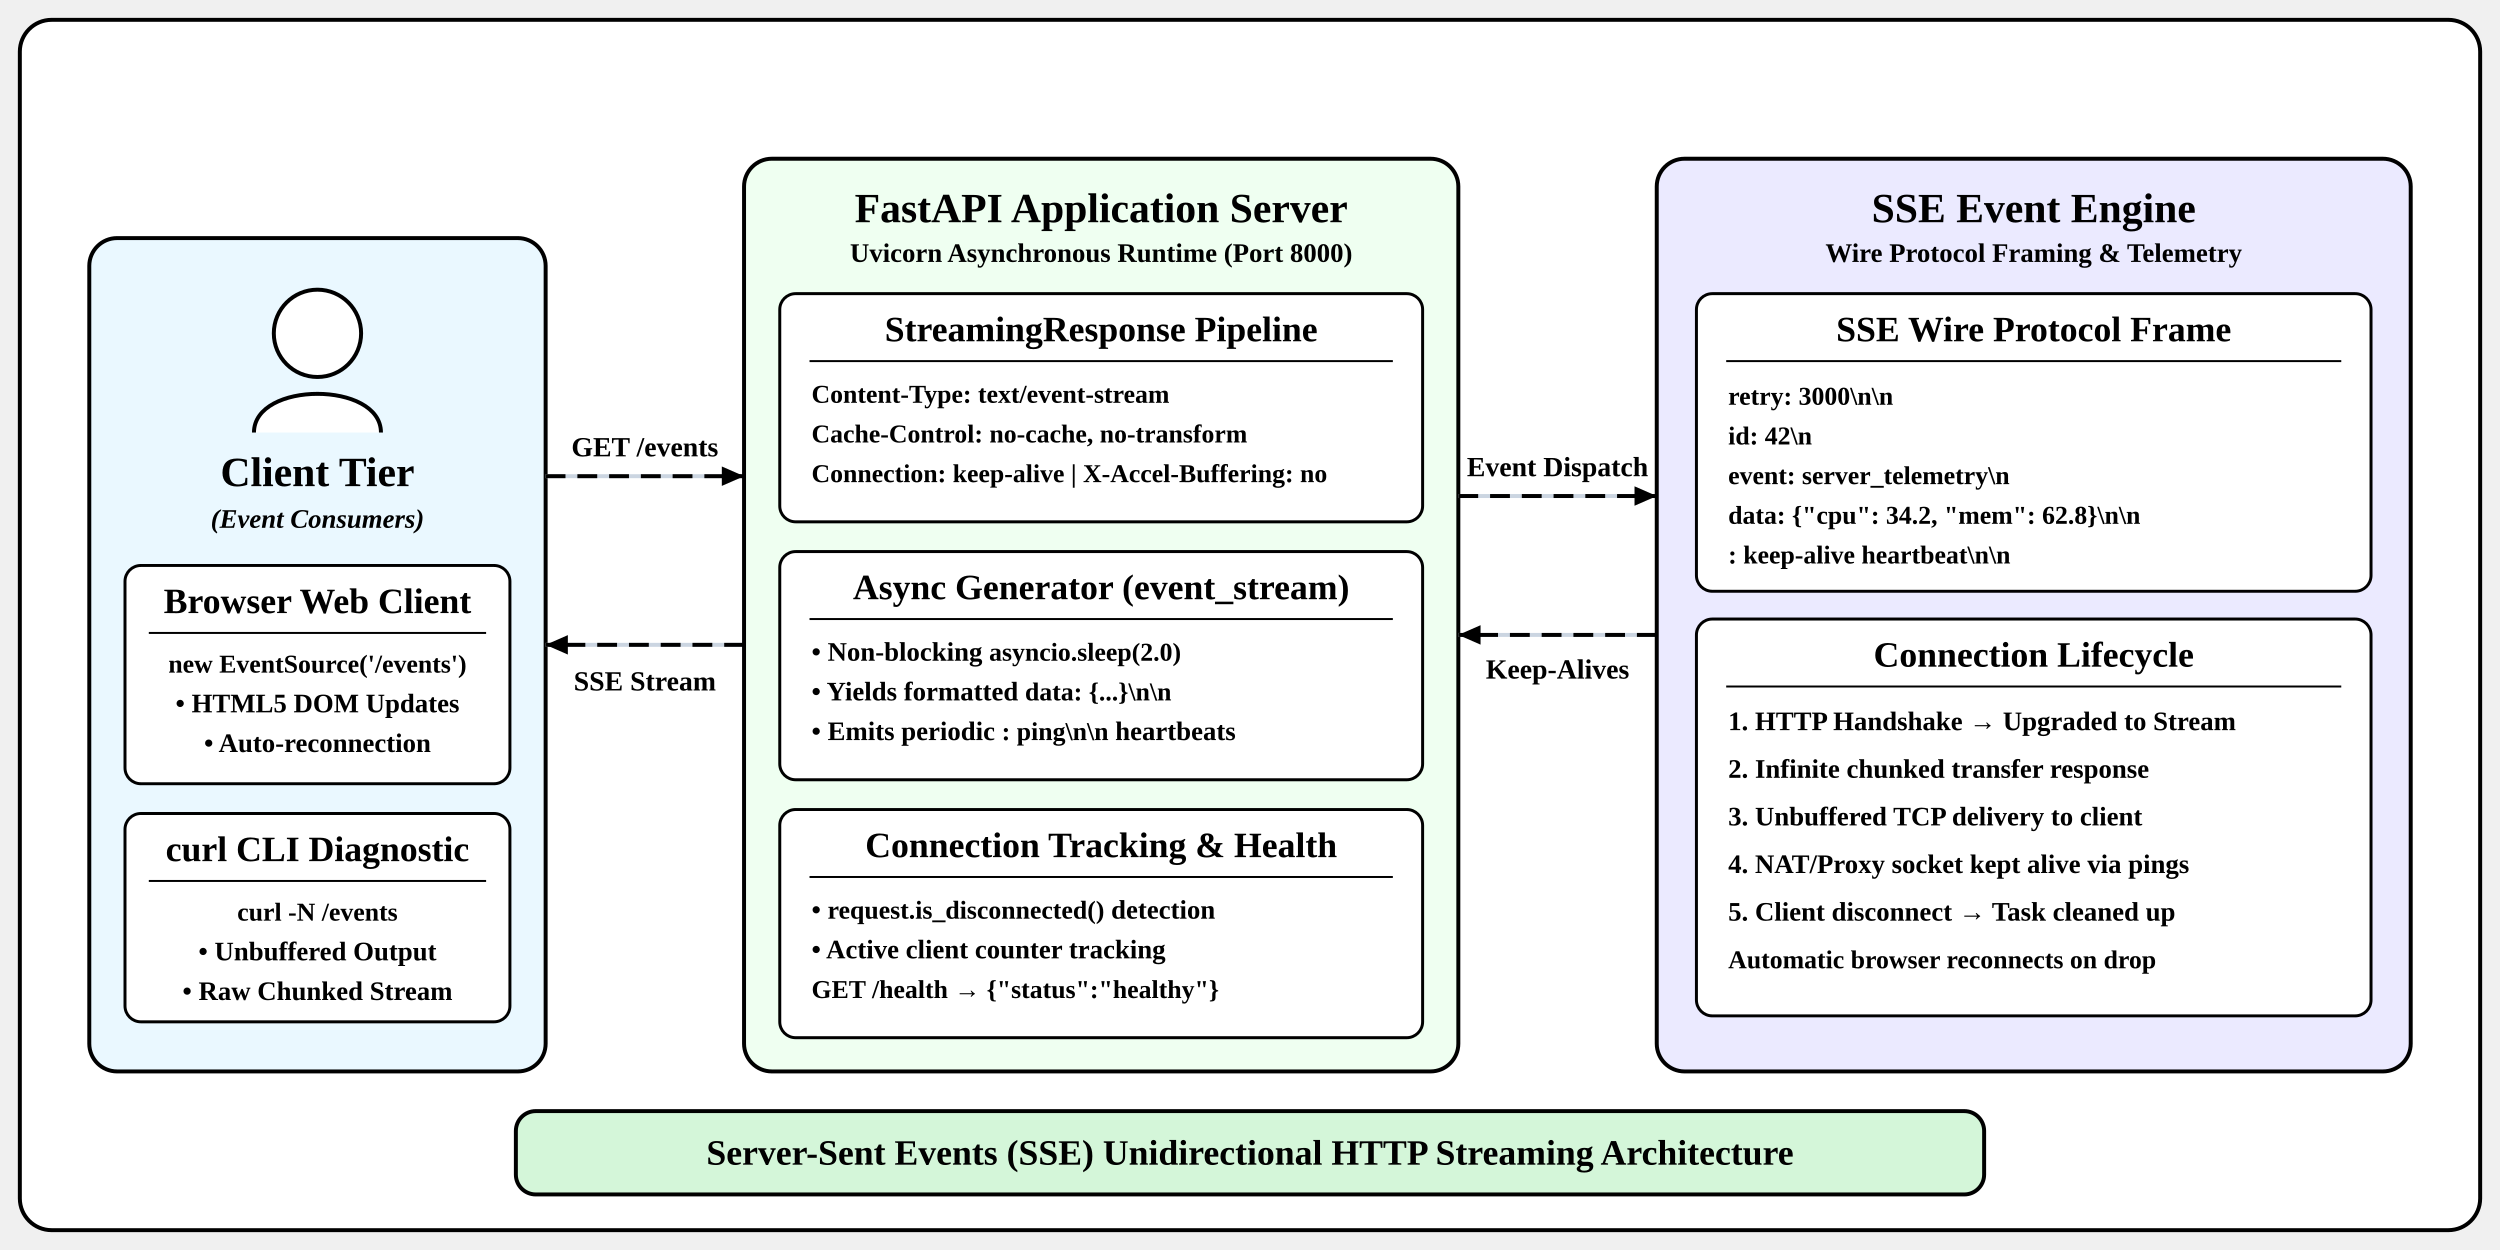
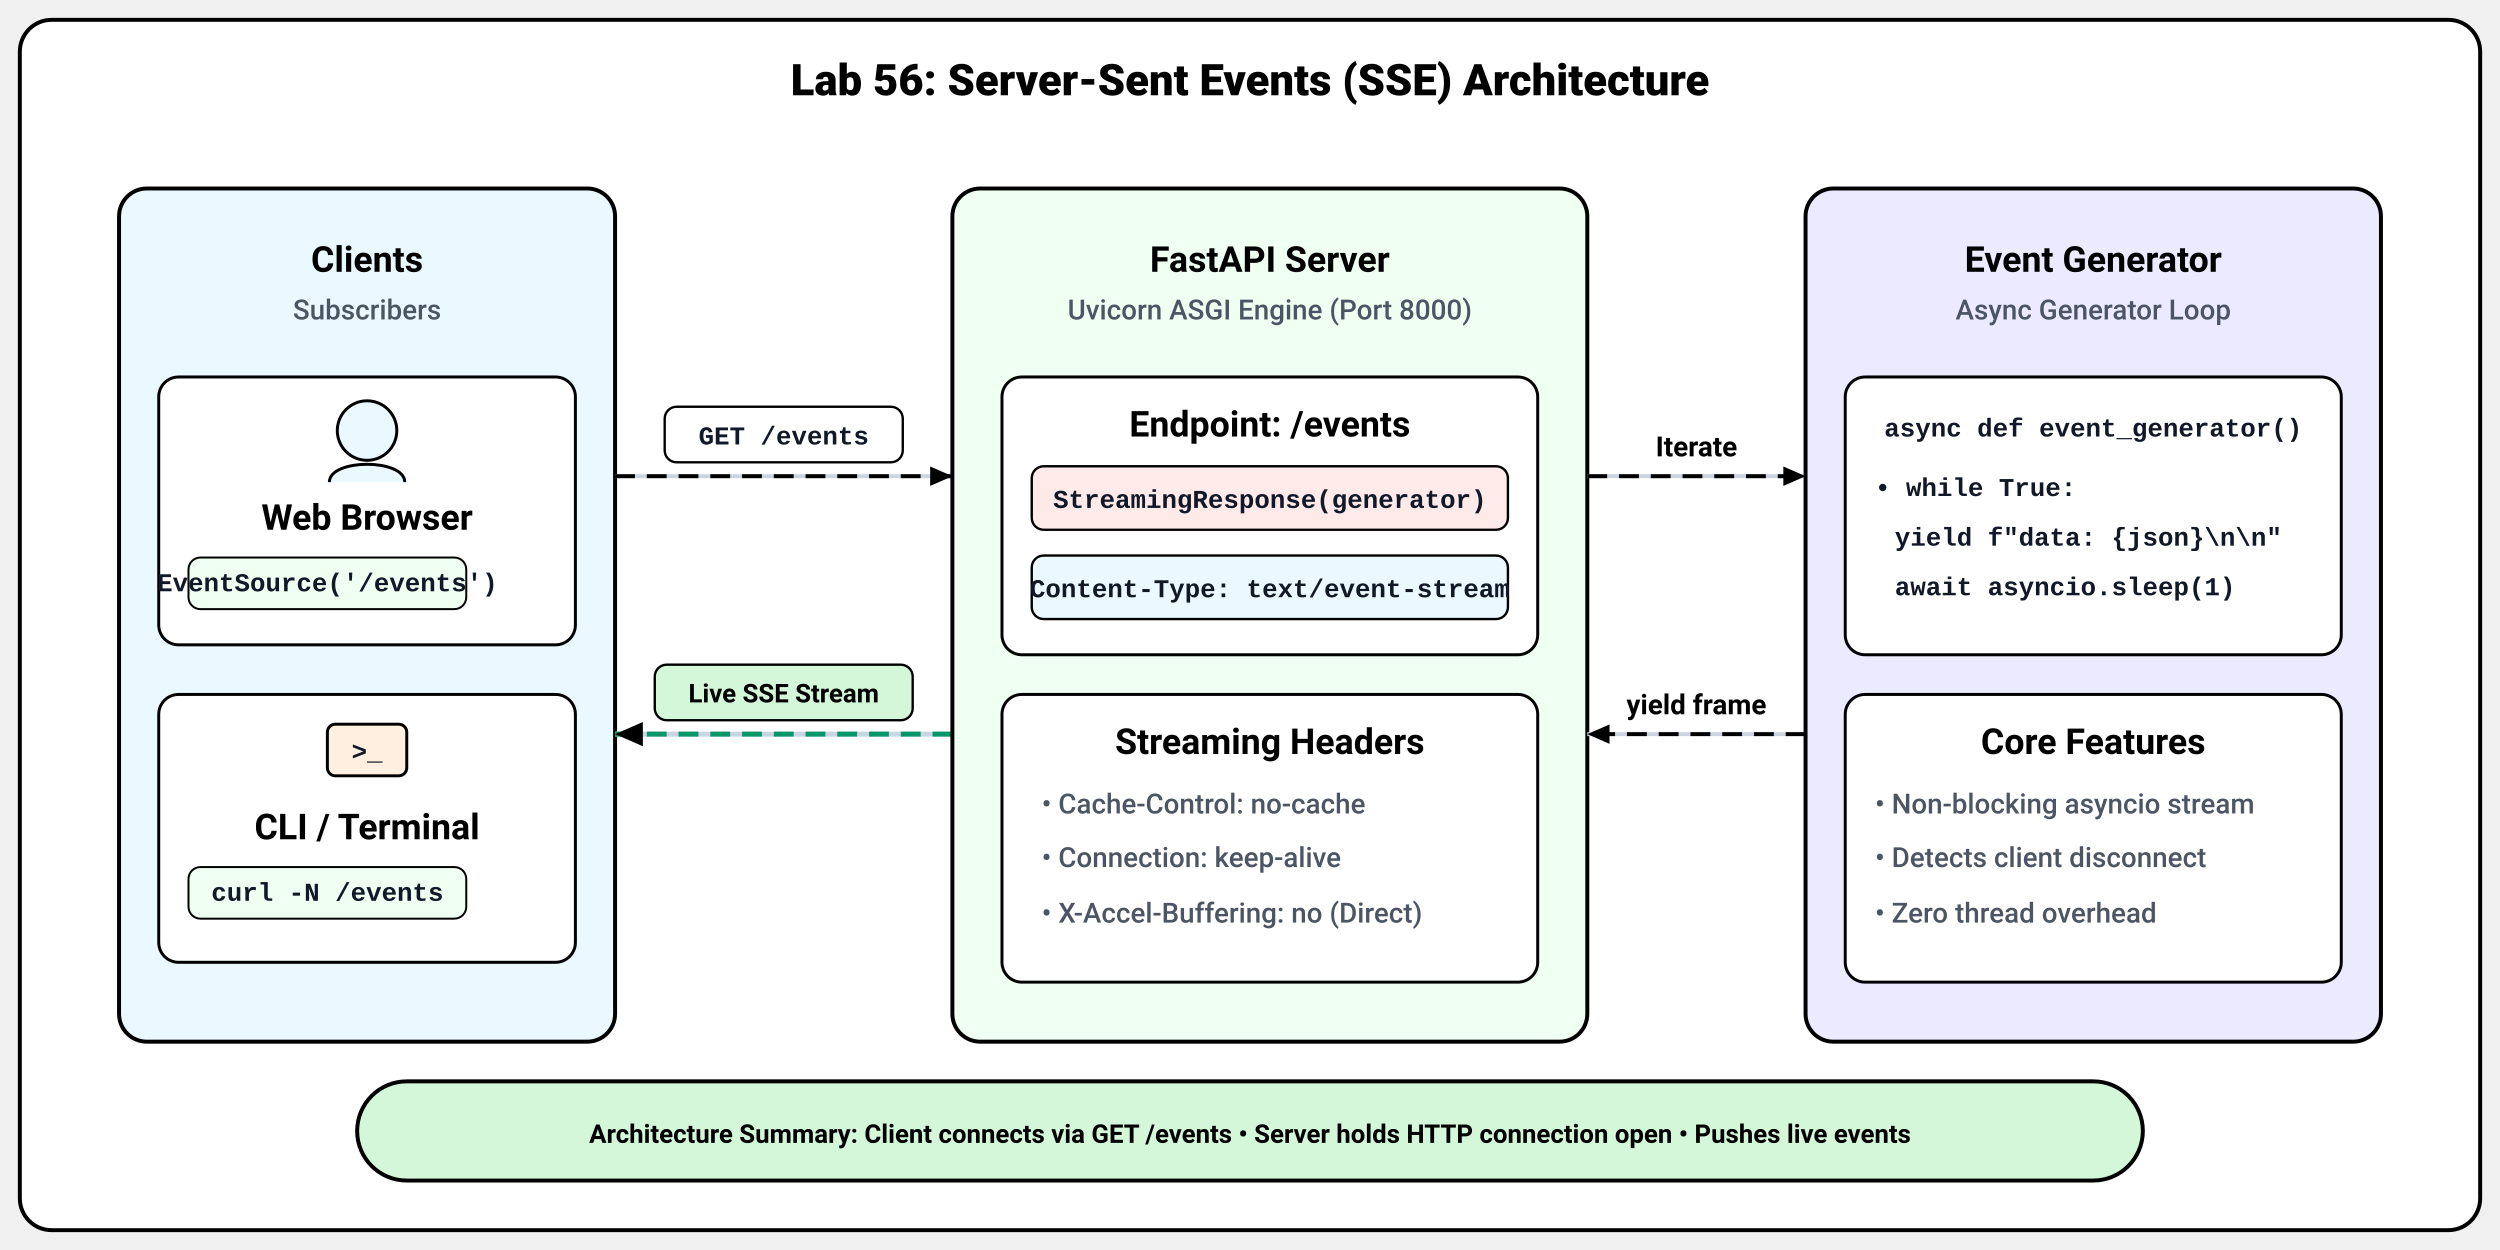
- <svg xmlns="http://www.w3.org/2000/svg" viewBox="0 0 1260 630">
+ <svg xmlns="http://www.w3.org/2000/svg" viewBox="0 0 1260 630" width="100%">
  <defs>
    <style>
-       .txt-title { font-family: "Times New Roman", Times, serif; font-size: 21px; font-weight: 800; fill: #000000; }
-       .txt-node-title { font-family: "Times New Roman", Times, serif; font-size: 18px; font-weight: 800; fill: #000000; }
-       .txt-node-sub { font-family: "Times New Roman", Times, serif; font-size: 13.5px; font-weight: 600; fill: #000000; }
-       .txt-node-code { font-family: "Times New Roman", Times, serif; font-size: 13px; font-weight: 700; fill: #000000; }
-       .txt-arrow-label { font-family: "Times New Roman", Times, serif; font-size: 14px; font-weight: 800; fill: #000000; }
-       .txt-badge { font-family: "Times New Roman", Times, serif; font-size: 13px; font-weight: 800; fill: #000000; }
+       .txt-title { font-family: -apple-system, BlinkMacSystemFont, "Segoe UI", Roboto, Helvetica, Arial, sans-serif; font-size: 22px; font-weight: 800; fill: #000000; }
+       .txt-node-title { font-family: -apple-system, BlinkMacSystemFont, "Segoe UI", Roboto, Helvetica, Arial, sans-serif; font-size: 18px; font-weight: 700; fill: #000000; }
+       .txt-node-sub { font-family: -apple-system, BlinkMacSystemFont, "Segoe UI", Roboto, Helvetica, Arial, sans-serif; font-size: 14px; font-weight: 500; fill: #4b5563; }
+       .txt-node-code { font-family: "SFMono-Regular", Consolas, "Liberation Mono", Menlo, monospace; font-size: 13px; font-weight: 700; fill: #111827; }
+       .txt-arrow-label { font-family: -apple-system, BlinkMacSystemFont, "Segoe UI", Roboto, Helvetica, Arial, sans-serif; font-size: 14px; font-weight: 700; fill: #000000; }
+       .txt-badge { font-family: -apple-system, BlinkMacSystemFont, "Segoe UI", Roboto, Helvetica, Arial, sans-serif; font-size: 13px; font-weight: 700; fill: #000000; }

-       /* Live Flow Animations */
      @keyframes flow-dash {
        from { stroke-dashoffset: 0; }
        to { stroke-dashoffset: -32; }
      }
      .anim-flow {
        stroke-dasharray: 10 6;
        animation: flow-dash 1.2s linear infinite;
      }
    </style>
    <marker id="arrow" viewBox="0 0 10 10" refX="8" refY="5" markerWidth="7" markerHeight="7" orient="auto">
      <path d="M 0 1.5 L 8 5 L 0 8.5 z" fill="#000000" />
    </marker>
  </defs>
  <rect x="10" y="10" width="1240" height="610" rx="16" fill="#ffffff" stroke="#000000" stroke-width="2" />
-   <g transform="translate(45, 120)">
-     <rect width="230" height="420" rx="14" fill="#eaf8ff" stroke="#000000" stroke-width="2" />
-     <circle cx="115" cy="48" r="22" fill="#ffffff" stroke="#000000" stroke-width="2" />
-     <path d="M 83 98 C 83 72, 147 72, 147 98" fill="#ffffff" stroke="#000000" stroke-width="2" />
-     <text x="115" y="125" class="txt-title" text-anchor="middle">Client Tier</text>
-     <text x="115" y="146" class="txt-node-sub" font-style="italic" text-anchor="middle">(Event Consumers)</text>
-     <g transform="translate(18, 165)">
-       <rect width="194" height="110" rx="8" fill="#ffffff" stroke="#000000" stroke-width="1.5" />
-       <text x="97" y="24" class="txt-node-title" font-size="15" text-anchor="middle">Browser Web Client</text>
-       <line x1="12" y1="34" x2="182" y2="34" stroke="#000000" stroke-width="1" />
-       <text x="97" y="54" class="txt-node-code" text-anchor="middle">new EventSource('/events')</text>
-       <text x="97" y="74" class="txt-node-sub" text-anchor="middle">• HTML5 DOM Updates</text>
-       <text x="97" y="94" class="txt-node-sub" text-anchor="middle">• Auto-reconnection</text>
-     </g>
-     <g transform="translate(18, 290)">
-       <rect width="194" height="105" rx="8" fill="#ffffff" stroke="#000000" stroke-width="1.5" />
-       <text x="97" y="24" class="txt-node-title" font-size="15" text-anchor="middle">curl CLI Diagnostic</text>
-       <line x1="12" y1="34" x2="182" y2="34" stroke="#000000" stroke-width="1" />
-       <text x="97" y="54" class="txt-node-code" text-anchor="middle">curl -N /events</text>
-       <text x="97" y="74" class="txt-node-sub" text-anchor="middle">• Unbuffered Output</text>
-       <text x="97" y="94" class="txt-node-sub" text-anchor="middle">• Raw Chunked Stream</text>
-     </g>
+   <text x="630" y="48" class="txt-title" text-anchor="middle">Lab 56: Server-Sent Events (SSE) Architecture</text>
+   <g transform="translate(60, 95)">
+     <rect width="250" height="430" rx="14" fill="#eaf8ff" stroke="#000000" stroke-width="2" />
+     <text x="125" y="42" class="txt-node-title" text-anchor="middle">Clients</text>
+     <text x="125" y="66" class="txt-node-sub" text-anchor="middle">Subscribers</text>
+     <rect x="20" y="95" width="210" height="135" rx="10" fill="#ffffff" stroke="#000000" stroke-width="1.5" />
+     <circle cx="125" cy="122" r="15" fill="#eaf8ff" stroke="#000000" stroke-width="1.5" />
+     <path d="M 106 148 C 106 136, 144 136, 144 148" fill="#eaf8ff" stroke="#000000" stroke-width="1.5" />
+     <text x="125" y="172" class="txt-node-title" font-size="15" text-anchor="middle">Web Browser</text>
+     <rect x="35" y="186" width="140" height="26" rx="6" fill="#effff1" stroke="#000000" stroke-width="1" />
+     <text x="105" y="203" class="txt-node-code" font-size="11" text-anchor="middle">EventSource('/events')</text>
+     <rect x="20" y="255" width="210" height="135" rx="10" fill="#ffffff" stroke="#000000" stroke-width="1.5" />
+     <rect x="105" y="270" width="40" height="26" rx="4" fill="#ffefe0" stroke="#000000" stroke-width="1.5" />
+     <text x="125" y="288" class="txt-node-code" font-size="13" text-anchor="middle">&gt;_</text>
+     <text x="125" y="328" class="txt-node-title" font-size="15" text-anchor="middle">CLI / Terminal</text>
+     <rect x="35" y="342" width="140" height="26" rx="6" fill="#effff1" stroke="#000000" stroke-width="1" />
+     <text x="105" y="359" class="txt-node-code" font-size="11" text-anchor="middle">curl -N /events</text>
  </g>
-   <path d="M 275 240 L 375 240" fill="none" stroke="#cbd5e1" stroke-width="2" />
-   <path d="M 275 240 L 375 240" fill="none" stroke="#000000" stroke-width="2" class="anim-flow" marker-end="url(#arrow)">
-     <animate attributeName="stroke-dashoffset" from="0" to="-32" dur="1.2s" repeatCount="indefinite" />
-   </path>
-   <text x="325" y="230" class="txt-arrow-label" text-anchor="middle">GET /events</text>
-   <path d="M 375 325 L 275 325" fill="none" stroke="#cbd5e1" stroke-width="2" />
-   <path d="M 375 325 L 275 325" fill="none" stroke="#000000" stroke-width="2" class="anim-flow" marker-end="url(#arrow)">
-     <animate attributeName="stroke-dashoffset" from="0" to="-32" dur="1.2s" repeatCount="indefinite" />
-   </path>
-   <text x="325" y="348" class="txt-arrow-label" text-anchor="middle">SSE Stream</text>
-   <g transform="translate(375, 80)">
-     <rect width="360" height="460" rx="14" fill="#effff1" stroke="#000000" stroke-width="2" />
-     <text x="180" y="32" class="txt-title" text-anchor="middle">FastAPI Application Server</text>
-     <text x="180" y="52" class="txt-node-sub" font-weight="700" text-anchor="middle">Uvicorn Asynchronous Runtime (Port 8000)</text>
-     <g transform="translate(18, 68)">
-       <rect width="324" height="115" rx="8" fill="#ffffff" stroke="#000000" stroke-width="1.5" />
-       <text x="162" y="24" class="txt-node-title" font-size="15" text-anchor="middle">StreamingResponse Pipeline</text>
-       <line x1="15" y1="34" x2="309" y2="34" stroke="#000000" stroke-width="1" />
-       <text x="16" y="55" class="txt-node-code">Content-Type: text/event-stream</text>
-       <text x="16" y="75" class="txt-node-code">Cache-Control: no-cache, no-transform</text>
-       <text x="16" y="95" class="txt-node-code">Connection: keep-alive | X-Accel-Buffering: no</text>
-     </g>
-     <g transform="translate(18, 198)">
-       <rect width="324" height="115" rx="8" fill="#ffffff" stroke="#000000" stroke-width="1.5" />
-       <text x="162" y="24" class="txt-node-title" font-size="15" text-anchor="middle">Async Generator (event_stream)</text>
-       <line x1="15" y1="34" x2="309" y2="34" stroke="#000000" stroke-width="1" />
-       <text x="16" y="55" class="txt-node-sub">• Non-blocking <tspan class="txt-node-code">asyncio.sleep(2.0)</tspan>
-       </text>
-       <text x="16" y="75" class="txt-node-sub">• Yields formatted <tspan class="txt-node-code">data: {...}\n\n</tspan>
-       </text>
-       <text x="16" y="95" class="txt-node-sub">• Emits periodic <tspan class="txt-node-code">: ping\n\n</tspan> heartbeats</text>
-     </g>
-     <g transform="translate(18, 328)">
-       <rect width="324" height="115" rx="8" fill="#ffffff" stroke="#000000" stroke-width="1.5" />
-       <text x="162" y="24" class="txt-node-title" font-size="15" text-anchor="middle">Connection Tracking &amp; Health</text>
-       <line x1="15" y1="34" x2="309" y2="34" stroke="#000000" stroke-width="1" />
-       <text x="16" y="55" class="txt-node-sub">• <tspan class="txt-node-code">request.is_disconnected()</tspan> detection</text>
-       <text x="16" y="75" class="txt-node-sub">• Active client counter tracking</text>
-       <text x="16" y="95" class="txt-node-code">GET /health → {"status":"healthy"}</text>
-     </g>
+   <path d="M 310 240 L 480 240" fill="none" stroke="#cbd5e1" stroke-width="2" />
+   <path d="M 310 240 L 480 240" fill="none" stroke="#000000" stroke-width="2" class="anim-flow" marker-end="url(#arrow)" />
+   <g transform="translate(335, 205)">
+     <rect width="120" height="28" rx="6" fill="#ffffff" stroke="#000000" stroke-width="1.2" />
+     <text x="60" y="19" class="txt-node-code" text-anchor="middle">GET /events</text>
  </g>
-   <path d="M 735 250 L 835 250" fill="none" stroke="#cbd5e1" stroke-width="2" />
-   <path d="M 735 250 L 835 250" fill="none" stroke="#000000" stroke-width="2" class="anim-flow" marker-end="url(#arrow)">
-     <animate attributeName="stroke-dashoffset" from="0" to="-32" dur="1.2s" repeatCount="indefinite" />
-   </path>
-   <text x="785" y="240" class="txt-arrow-label" text-anchor="middle">Event Dispatch</text>
-   <path d="M 835 320 L 735 320" fill="none" stroke="#cbd5e1" stroke-width="2" />
-   <path d="M 835 320 L 735 320" fill="none" stroke="#000000" stroke-width="2" class="anim-flow" marker-end="url(#arrow)">
-     <animate attributeName="stroke-dashoffset" from="0" to="-32" dur="1.2s" repeatCount="indefinite" />
-   </path>
-   <text x="785" y="342" class="txt-arrow-label" text-anchor="middle">Keep-Alives</text>
-   <g transform="translate(835, 80)">
-     <rect width="380" height="460" rx="14" fill="#ebeaff" stroke="#000000" stroke-width="2" />
-     <text x="190" y="32" class="txt-title" text-anchor="middle">SSE Event Engine</text>
-     <text x="190" y="52" class="txt-node-sub" font-weight="700" text-anchor="middle">Wire Protocol Framing &amp; Telemetry</text>
-     <g transform="translate(20, 68)">
-       <rect width="340" height="150" rx="8" fill="#ffffff" stroke="#000000" stroke-width="1.5" />
-       <text x="170" y="24" class="txt-node-title" font-size="15" text-anchor="middle">SSE Wire Protocol Frame</text>
-       <line x1="15" y1="34" x2="325" y2="34" stroke="#000000" stroke-width="1" />
-       <text x="16" y="56" class="txt-node-code">retry: 3000\n\n</text>
-       <text x="16" y="76" class="txt-node-code">id: 42\n</text>
-       <text x="16" y="96" class="txt-node-code">event: server_telemetry\n</text>
-       <text x="16" y="116" class="txt-node-code">data: {"cpu": 34.2, "mem": 62.8}\n\n</text>
-       <text x="16" y="136" class="txt-node-code">: keep-alive heartbeat\n\n</text>
-     </g>
-     <g transform="translate(20, 232)">
-       <rect width="340" height="200" rx="8" fill="#ffffff" stroke="#000000" stroke-width="1.5" />
-       <text x="170" y="24" class="txt-node-title" font-size="15" text-anchor="middle">Connection Lifecycle</text>
-       <line x1="15" y1="34" x2="325" y2="34" stroke="#000000" stroke-width="1" />
-       <text x="16" y="56" class="txt-node-sub">1. HTTP Handshake → Upgraded to Stream</text>
-       <text x="16" y="80" class="txt-node-sub">2. Infinite chunked transfer response</text>
-       <text x="16" y="104" class="txt-node-sub">3. Unbuffered TCP delivery to client</text>
-       <text x="16" y="128" class="txt-node-sub">4. NAT/Proxy socket kept alive via pings</text>
-       <text x="16" y="152" class="txt-node-sub">5. Client disconnect → Task cleaned up</text>
-       <text x="16" y="176" class="txt-node-code">Automatic browser reconnects on drop</text>
-     </g>
+   <path d="M 480 370 L 310 370" fill="none" stroke="#cbd5e1" stroke-width="2.5" />
+   <path d="M 480 370 L 310 370" fill="none" stroke="#059669" stroke-width="2.5" class="anim-flow" marker-end="url(#arrow)" />
+   <g transform="translate(330, 335)">
+     <rect width="130" height="28" rx="6" fill="#d4f6d9" stroke="#000000" stroke-width="1.2" />
+     <text x="65" y="19" class="txt-badge" text-anchor="middle">Live SSE Stream</text>
  </g>
-   <g transform="translate(260, 560)">
-     <rect width="740" height="42" rx="10" fill="#d4f6d9" stroke="#000000" stroke-width="2" />
-     <text x="370" y="27" class="txt-node-title" font-size="16" text-anchor="middle">Server-Sent Events (SSE) Unidirectional HTTP Streaming Architecture</text>
+   <g transform="translate(480, 95)">
+     <rect width="320" height="430" rx="14" fill="#effff1" stroke="#000000" stroke-width="2" />
+     <text x="160" y="42" class="txt-node-title" text-anchor="middle">FastAPI Server</text>
+     <text x="160" y="66" class="txt-node-sub" text-anchor="middle">Uvicorn ASGI Engine (Port 8000)</text>
+     <rect x="25" y="95" width="270" height="140" rx="10" fill="#ffffff" stroke="#000000" stroke-width="1.5" />
+     <text x="160" y="125" class="txt-node-title" font-size="16" text-anchor="middle">Endpoint: /events</text>
+     <rect x="40" y="140" width="240" height="32" rx="6" fill="#ffeaea" stroke="#000000" stroke-width="1.2" />
+     <text x="160" y="161" class="txt-node-code" text-anchor="middle">StreamingResponse(generator)</text>
+     <rect x="40" y="185" width="240" height="32" rx="6" fill="#eaf8ff" stroke="#000000" stroke-width="1.2" />
+     <text x="160" y="206" class="txt-node-code" text-anchor="middle">Content-Type: text/event-stream</text>
+     <rect x="25" y="255" width="270" height="145" rx="10" fill="#ffffff" stroke="#000000" stroke-width="1.5" />
+     <text x="160" y="285" class="txt-node-title" font-size="15" text-anchor="middle">Streaming Headers</text>
+     <text x="45" y="315" class="txt-node-sub">• Cache-Control: no-cache</text>
+     <text x="45" y="342" class="txt-node-sub">• Connection: keep-alive</text>
+     <text x="45" y="370" class="txt-node-sub">• X-Accel-Buffering: no (Direct)</text>
+   </g>
+   <path d="M 800 240 L 910 240" fill="none" stroke="#cbd5e1" stroke-width="2" />
+   <path d="M 800 240 L 910 240" fill="none" stroke="#000000" stroke-width="2" class="anim-flow" marker-end="url(#arrow)" />
+   <text x="855" y="230" class="txt-arrow-label" text-anchor="middle">Iterate</text>
+   <path d="M 910 370 L 800 370" fill="none" stroke="#cbd5e1" stroke-width="2" />
+   <path d="M 910 370 L 800 370" fill="none" stroke="#000000" stroke-width="2" class="anim-flow" marker-end="url(#arrow)" />
+   <text x="855" y="360" class="txt-arrow-label" text-anchor="middle">yield frame</text>
+   <g transform="translate(910, 95)">
+     <rect width="290" height="430" rx="14" fill="#ebeaff" stroke="#000000" stroke-width="2" />
+     <text x="145" y="42" class="txt-node-title" text-anchor="middle">Event Generator</text>
+     <text x="145" y="66" class="txt-node-sub" text-anchor="middle">Async Generator Loop</text>
+     <rect x="20" y="95" width="250" height="140" rx="10" fill="#ffffff" stroke="#000000" stroke-width="1.5" />
+     <text x="145" y="125" class="txt-node-code" font-size="13" text-anchor="middle">async def event_generator()</text>
+     <text x="35" y="155" class="txt-node-code">• while True:</text>
+     <text x="45" y="180" class="txt-node-code">    yield f"data: {json}\n\n"</text>
+     <text x="45" y="205" class="txt-node-code">    await asyncio.sleep(1)</text>
+     <rect x="20" y="255" width="250" height="145" rx="10" fill="#ffffff" stroke="#000000" stroke-width="1.5" />
+     <text x="145" y="285" class="txt-node-title" font-size="15" text-anchor="middle">Core Features</text>
+     <text x="35" y="315" class="txt-node-sub">• Non-blocking asyncio stream</text>
+     <text x="35" y="342" class="txt-node-sub">• Detects client disconnect</text>
+     <text x="35" y="370" class="txt-node-sub">• Zero thread overhead</text>
+   </g>
+   <g transform="translate(180, 545)">
+     <rect width="900" height="50" rx="25" fill="#d4f6d9" stroke="#000000" stroke-width="2" />
+     <text x="450" y="31" class="txt-badge" font-size="14" text-anchor="middle">Architecture Summary: Client connects via GET /events • Server holds HTTP connection open • Pushes live events</text>
  </g>
</svg>
